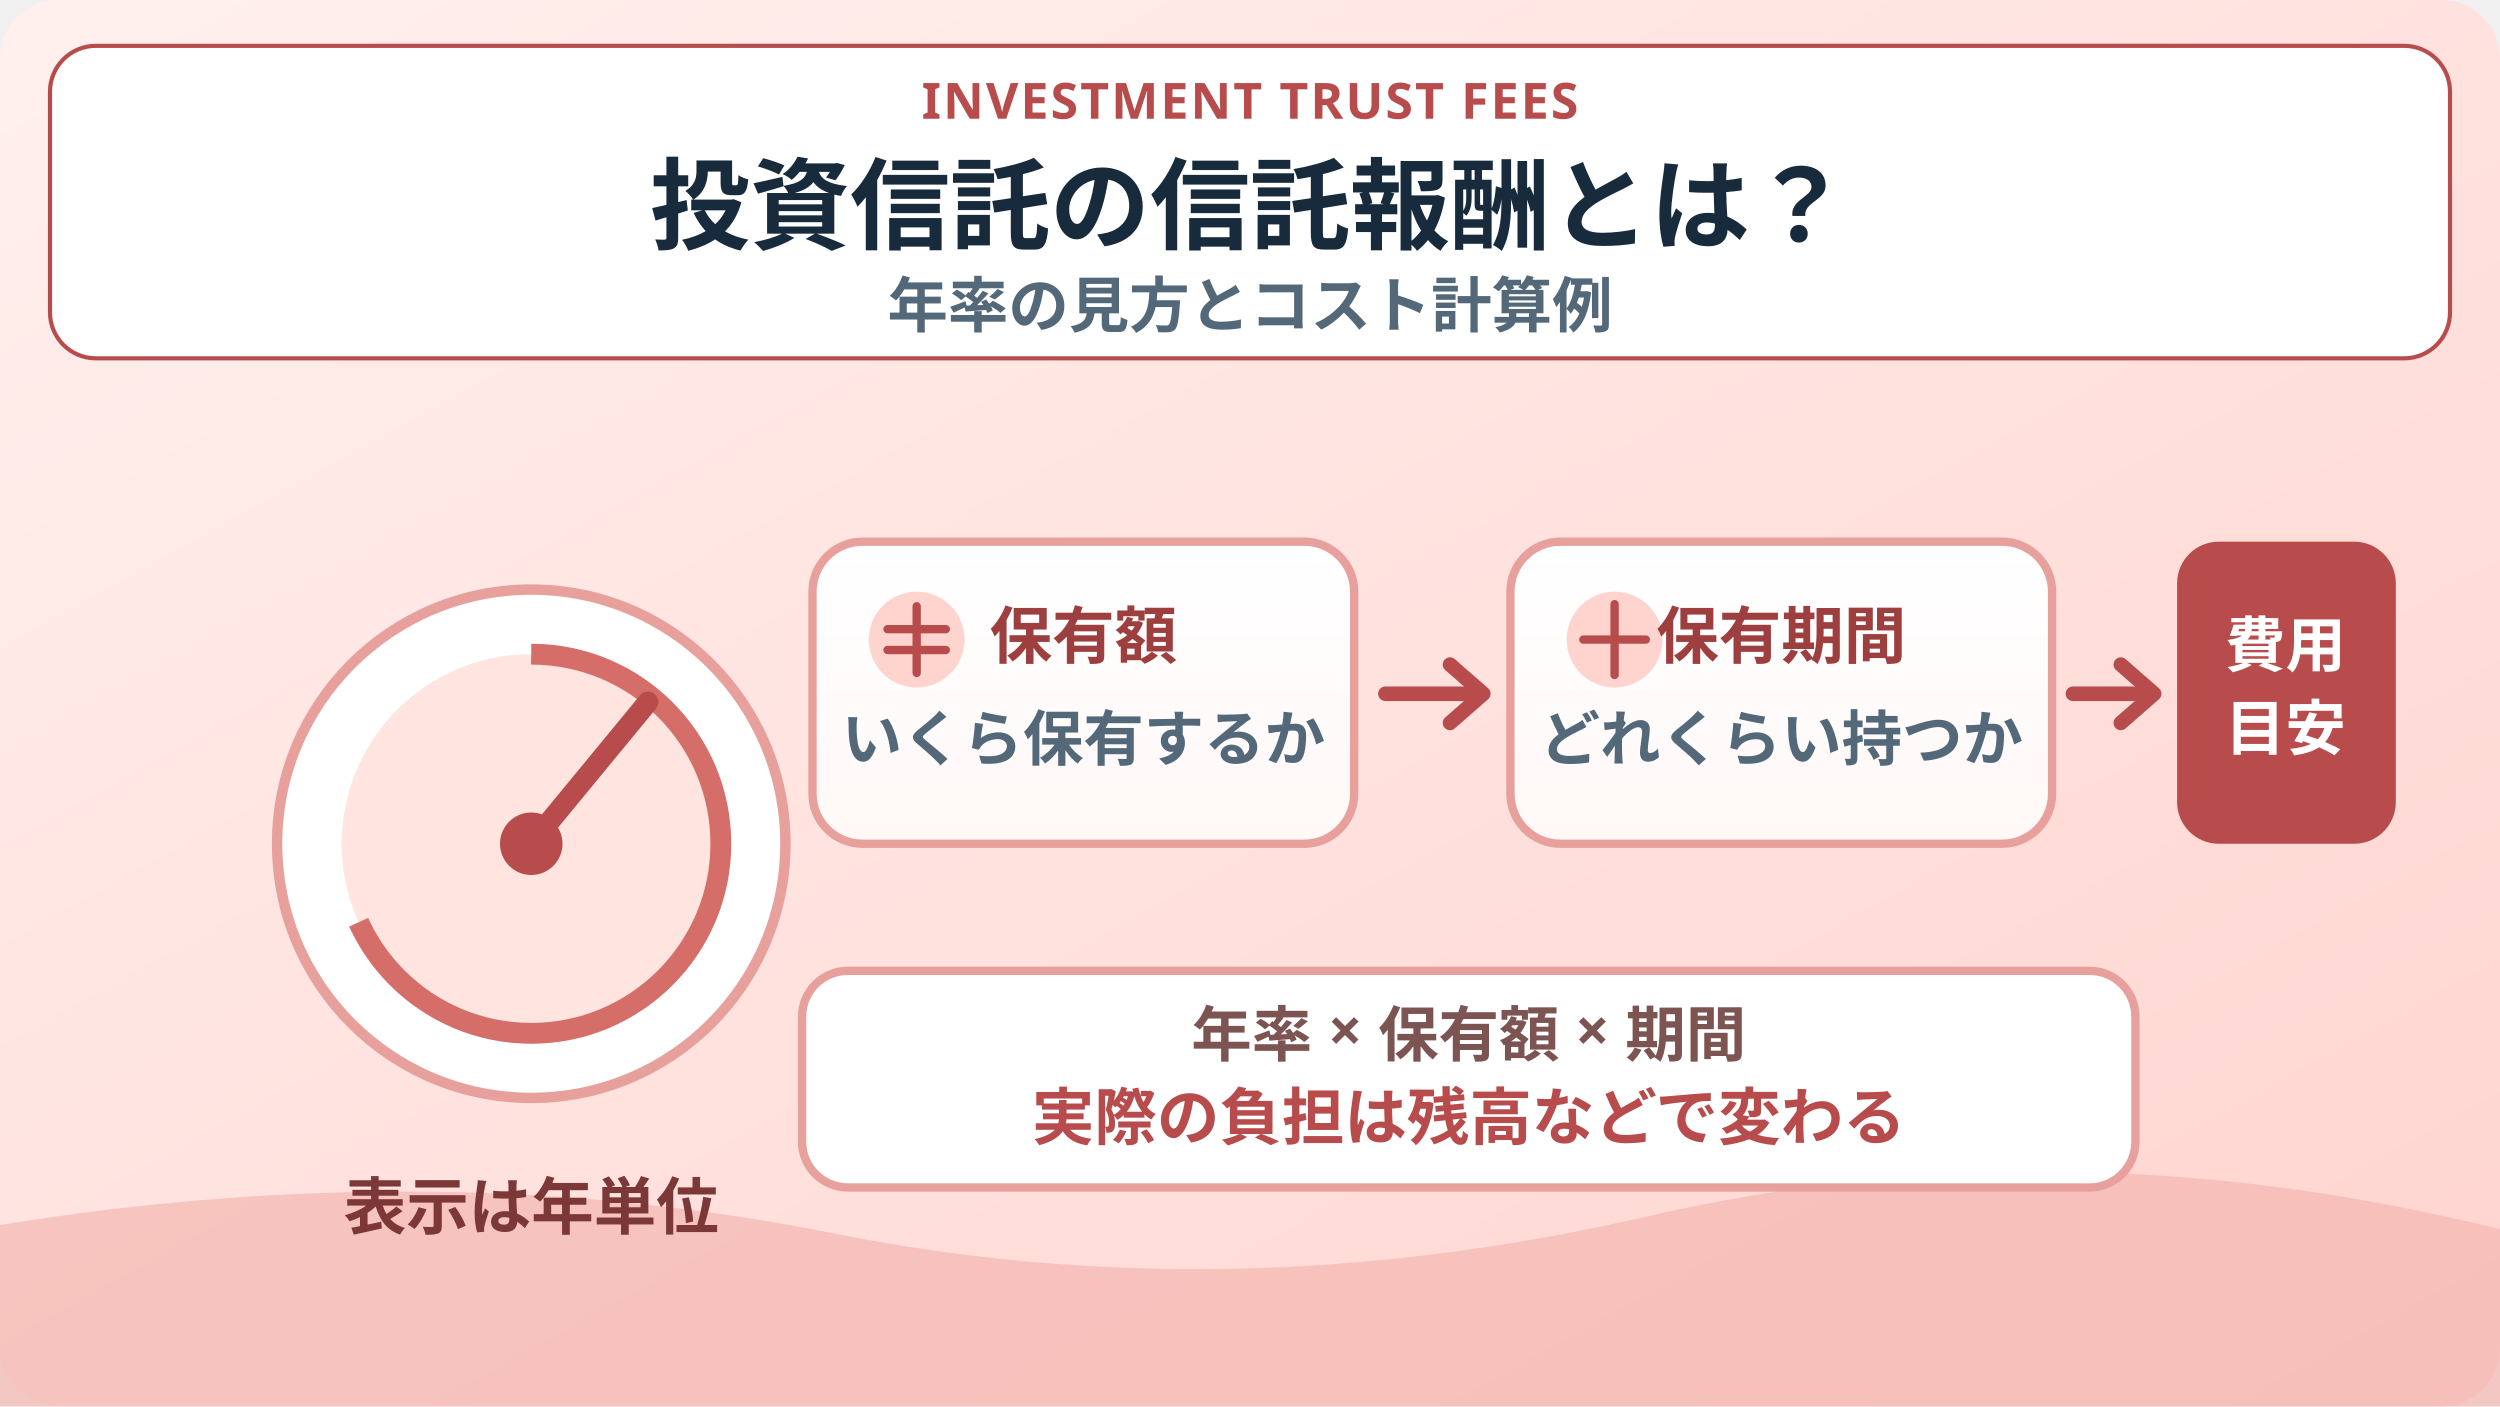
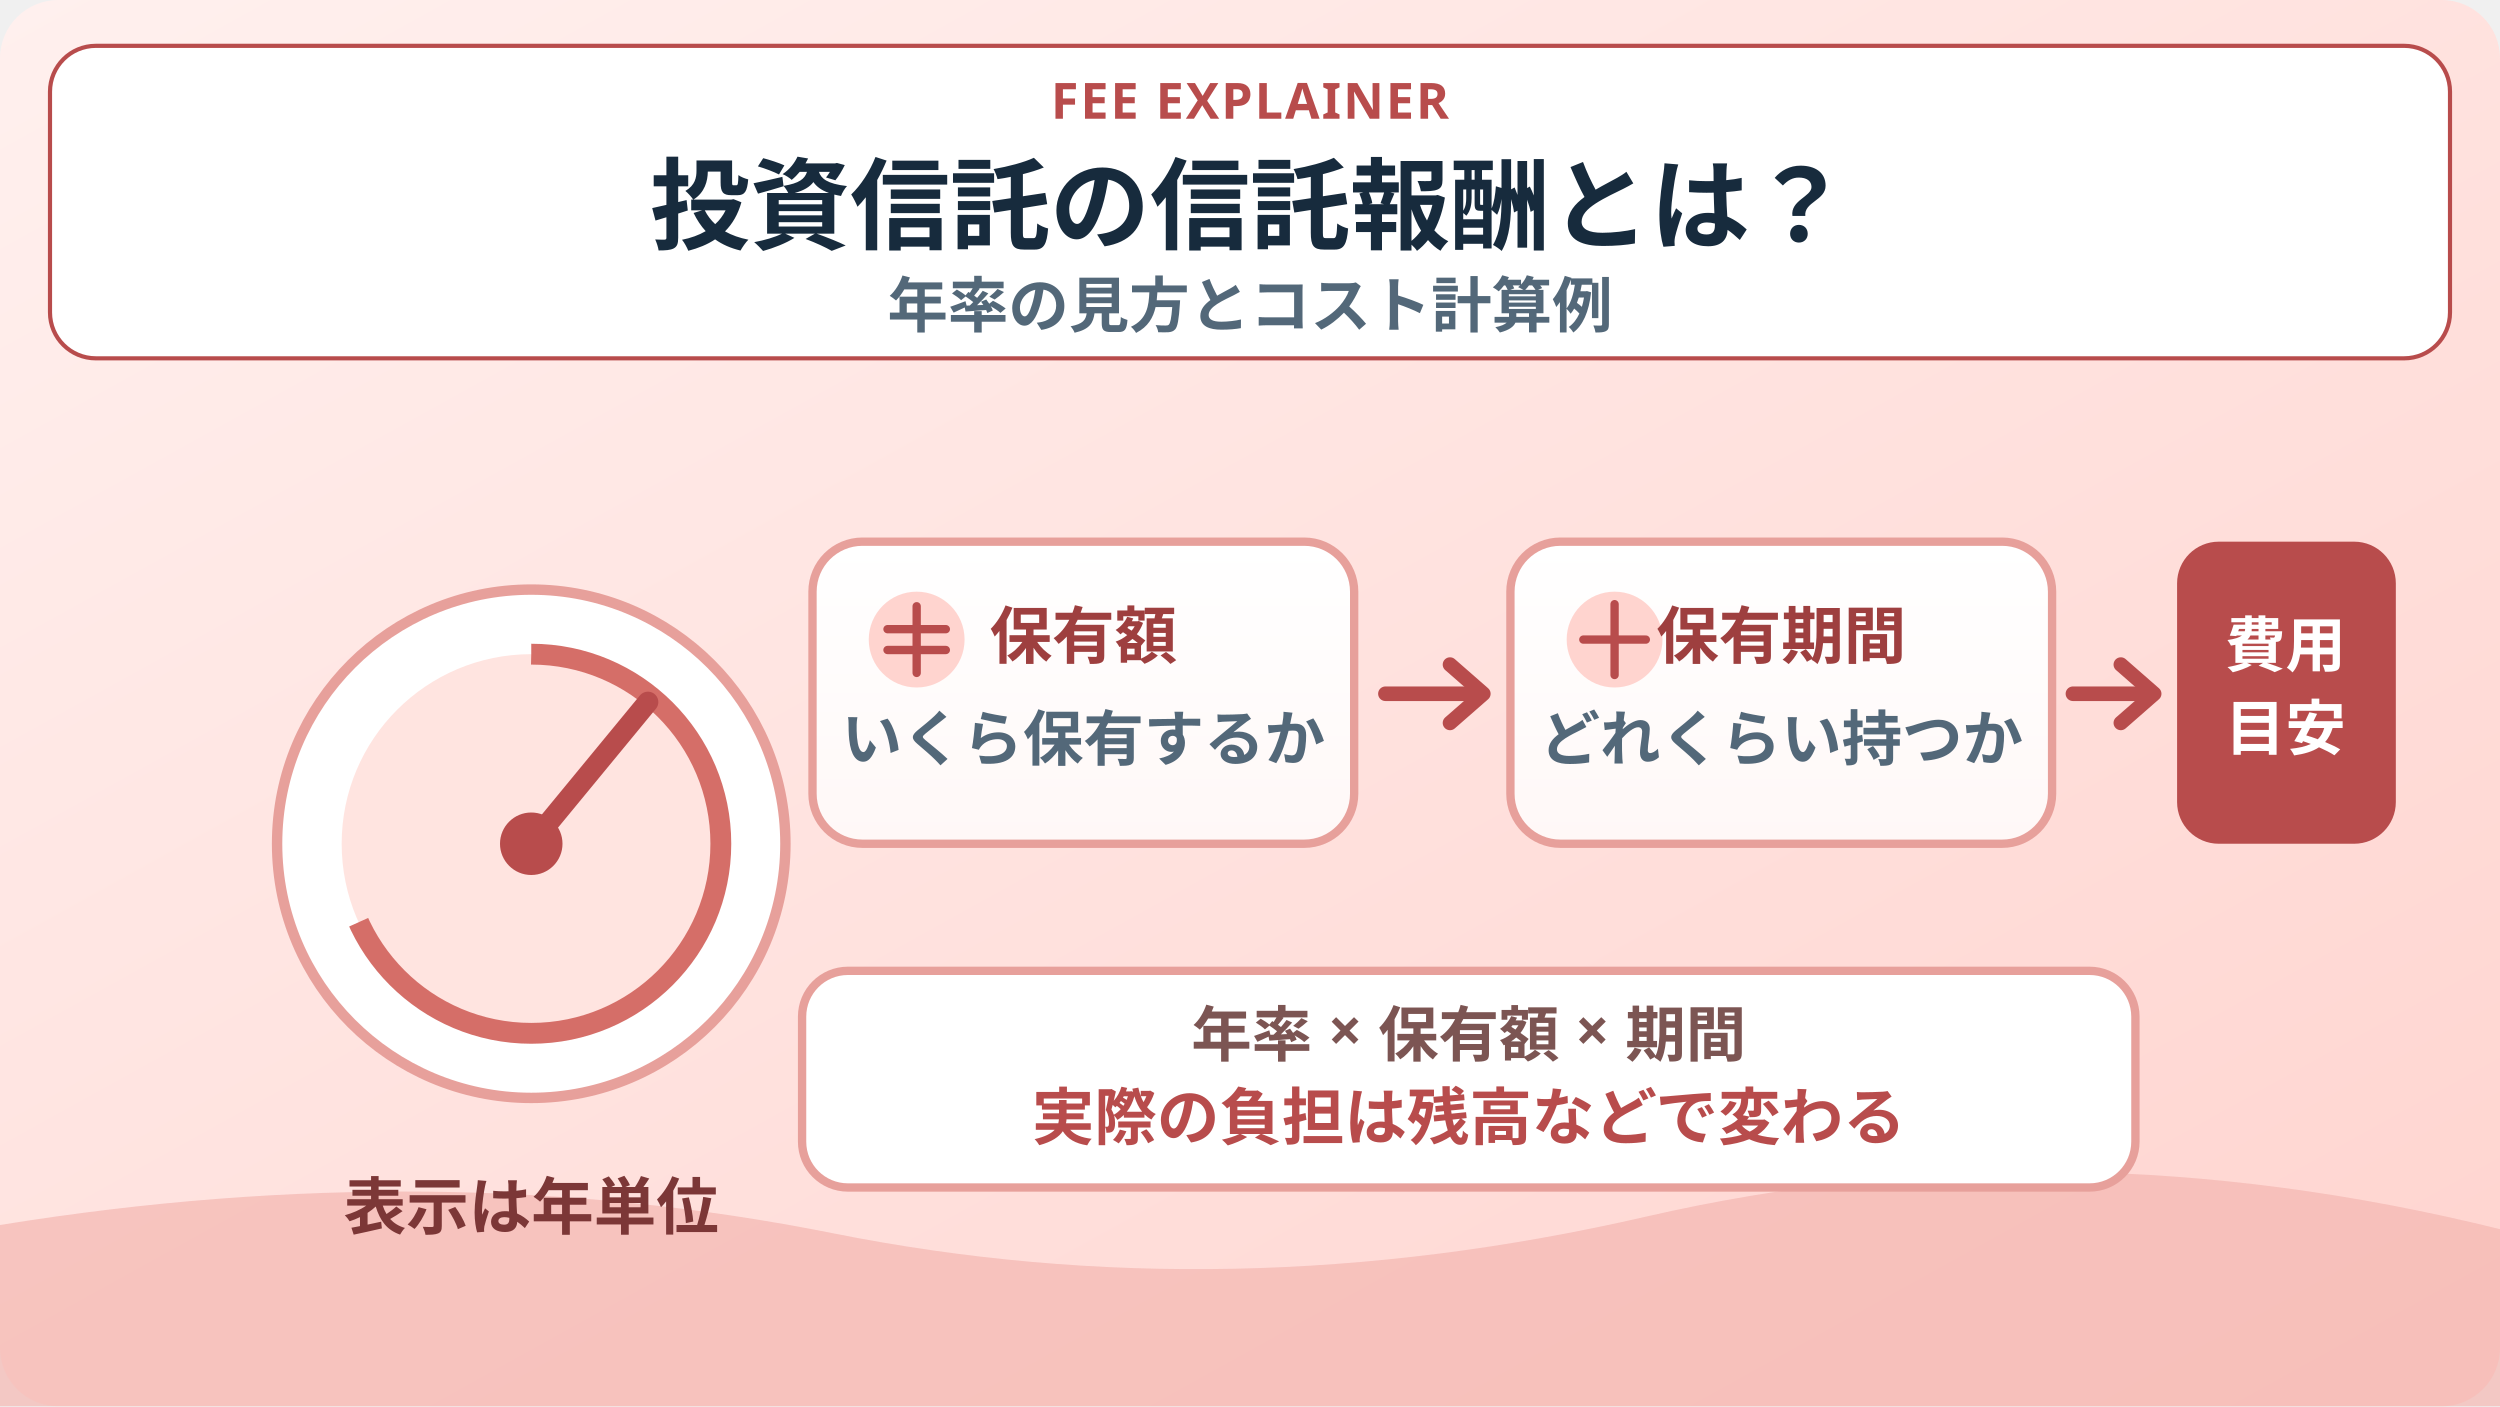
<svg xmlns="http://www.w3.org/2000/svg" width="1200" height="675" viewBox="0 0 1200 675" role="img" aria-labelledby="title desc">
  <defs>
    <linearGradient id="bg" x1="0" y1="0" x2="1" y2="1">
      <stop stop-color="#fff0ee" />
      <stop offset="1" stop-color="#ffd4cf" />
    </linearGradient>
    <linearGradient id="panel" x1="0" y1="0" x2="0" y2="1">
      <stop stop-color="#fff" />
      <stop offset="1" stop-color="#fff8f7" />
    </linearGradient>
  </defs>
  <rect width="1200" height="675" rx="28" fill="url(#bg)" />
  <rect x="24" y="22" width="1152" height="150" rx="22" fill="#fff" stroke="#b84c4c" stroke-width="2" />
-   <text x="600" y="57" text-anchor="middle" font-family="sans-serif" font-size="24" font-weight="800" letter-spacing="1" fill="#b84c4c">INVESTMENT TRUST FEES</text>
+   <text x="600" y="57" text-anchor="middle" font-family="sans-serif" font-size="24" font-weight="800" letter-spacing="1" fill="#b84c4c">FEE EXPLAINER</text>
  <text x="600" y="116" text-anchor="middle" font-family="sans-serif" font-size="48" font-weight="800" fill="#172b3d">投資信託の信託報酬とは？</text>
  <text x="600" y="157" text-anchor="middle" font-family="sans-serif" font-size="29" font-weight="650" fill="#536879">年率の見方とコスト計算例</text>
  <path d="M0 588Q210 554 400 592T790 584T1200 590V675H0Z" fill="#f3b6b1" opacity=".7" />
  <g transform="translate(100 260)">
    <circle cx="155" cy="145" r="122" fill="#fff" stroke="#e7a09b" stroke-width="5" />
    <circle cx="155" cy="145" r="91" fill="#ffe4e0" stroke="#d56e68" stroke-width="10" stroke-dasharray="390 182" transform="rotate(-90 155 145)" />
    <path d="M155 145L211 77" stroke="#b84c4c" stroke-width="10" stroke-linecap="round" />
    <circle cx="155" cy="145" r="15" fill="#b84c4c" />
    <text x="155" y="330" text-anchor="middle" font-family="sans-serif" font-size="30" font-weight="800" fill="#7c3737">表示は年単位</text>
  </g>
  <g>
    <rect x="390" y="260" width="260" height="145" rx="24" fill="url(#panel)" stroke="#e7a09b" stroke-width="4" />
    <circle cx="440" cy="307" r="23" fill="#ffd4cf" />
    <path d="M440 291V323M426 302H454M426 312H454" stroke="#b84c4c" stroke-width="4" stroke-linecap="round" />
    <text x="520" y="316" text-anchor="middle" font-family="sans-serif" font-size="30" font-weight="800" fill="#9e3f3f">保有額</text>
    <text x="520" y="365" text-anchor="middle" font-family="sans-serif" font-size="29" font-weight="650" fill="#536879">いくら保有するか</text>
    <path d="M665 333H710" stroke="#b84c4c" stroke-width="7" stroke-linecap="round" />
    <path d="M696 319L712 333L696 347" fill="none" stroke="#b84c4c" stroke-width="7" stroke-linecap="round" stroke-linejoin="round" />
    <rect x="725" y="260" width="260" height="145" rx="24" fill="url(#panel)" stroke="#e7a09b" stroke-width="4" />
    <circle cx="775" cy="307" r="23" fill="#ffd4cf" />
    <path d="M775 290V324M760 307H790" stroke="#b84c4c" stroke-width="4" stroke-linecap="round" />
    <text x="855" y="316" text-anchor="middle" font-family="sans-serif" font-size="30" font-weight="800" fill="#9e3f3f">保有期間</text>
    <text x="855" y="365" text-anchor="middle" font-family="sans-serif" font-size="29" font-weight="650" fill="#536879">どれくらい持つか</text>
    <path d="M995 333H1032" stroke="#b84c4c" stroke-width="7" stroke-linecap="round" />
    <path d="M1018 319L1034 333L1018 347" fill="none" stroke="#b84c4c" stroke-width="7" stroke-linecap="round" stroke-linejoin="round" />
    <rect x="1045" y="260" width="105" height="145" rx="20" fill="#b84c4c" />
    <text x="1097" y="320" text-anchor="middle" font-family="sans-serif" font-size="29" font-weight="800" fill="#fff">費用</text>
    <text x="1097" y="360" text-anchor="middle" font-family="sans-serif" font-size="29" font-weight="800" fill="#fff">目安</text>
  </g>
  <rect x="385" y="466" width="640" height="104" rx="22" fill="#fff" stroke="#e7a09b" stroke-width="4" />
  <text x="705" y="507" text-anchor="middle" font-family="sans-serif" font-size="29" font-weight="650" fill="#7c5553">年率 × 保有額 × 期間</text>
  <text x="705" y="547" text-anchor="middle" font-family="sans-serif" font-size="30" font-weight="800" fill="#b84c4c">実際の負担は残高などで変わる</text>
</svg>
